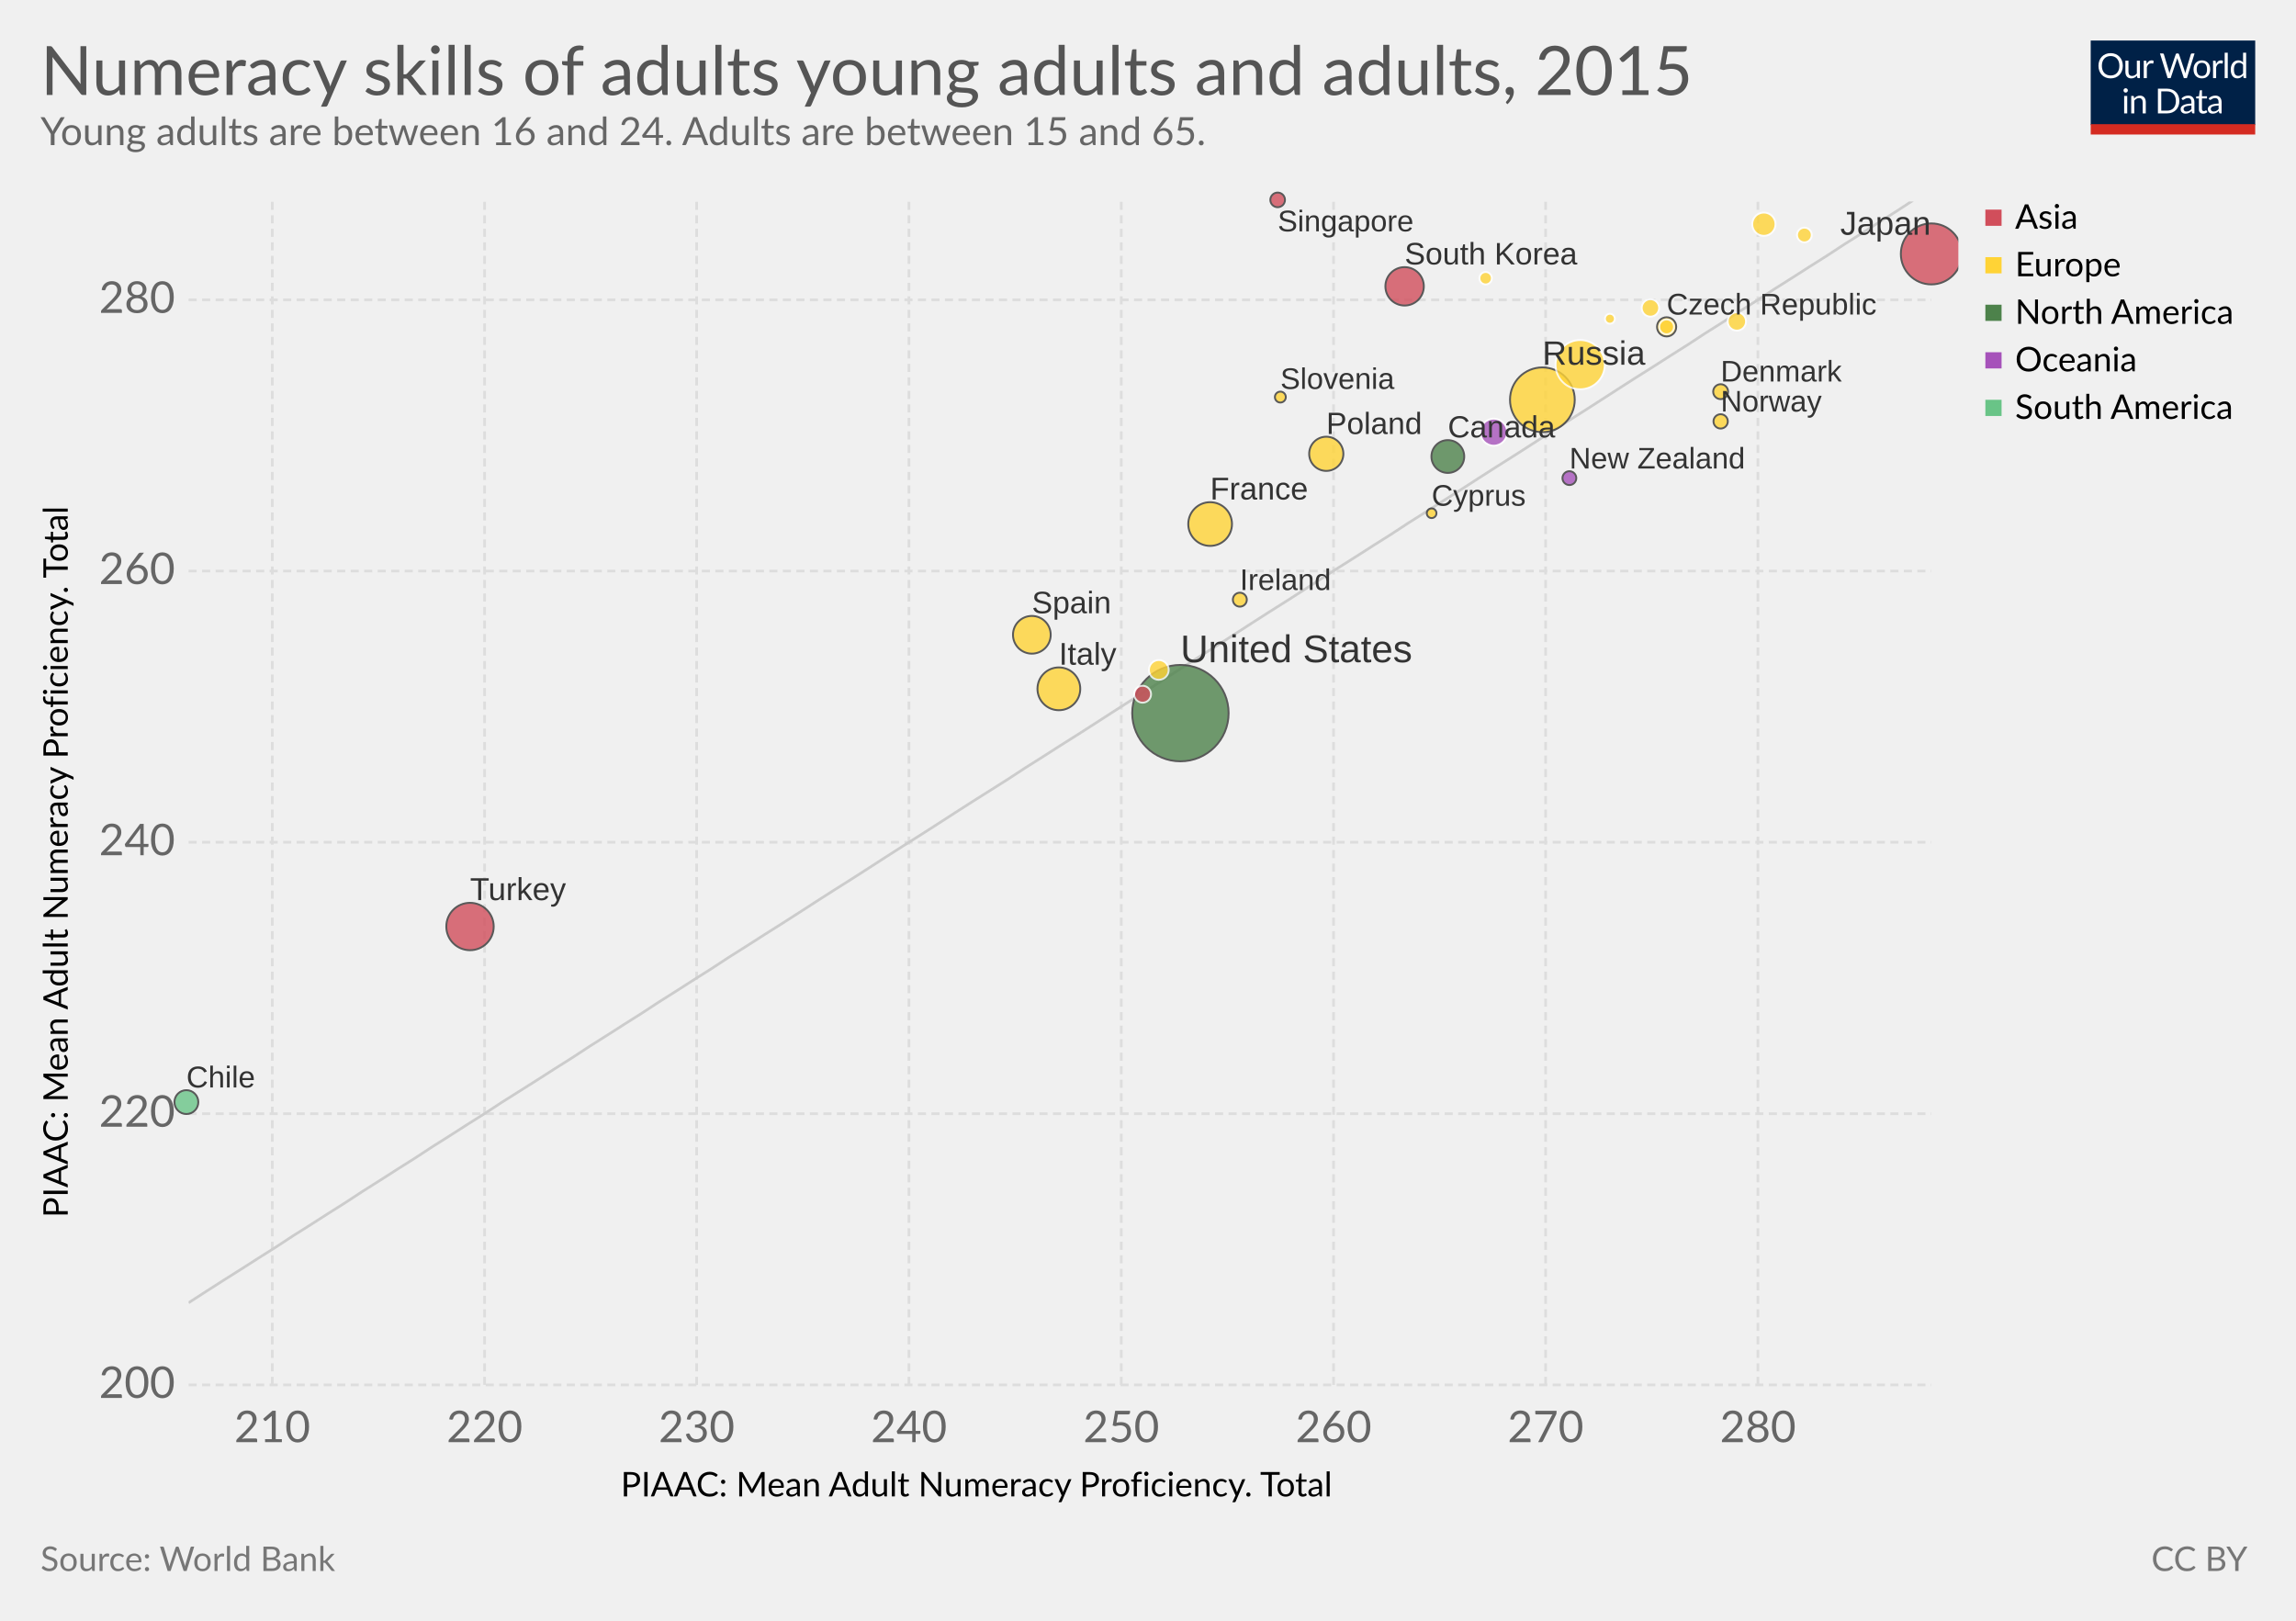
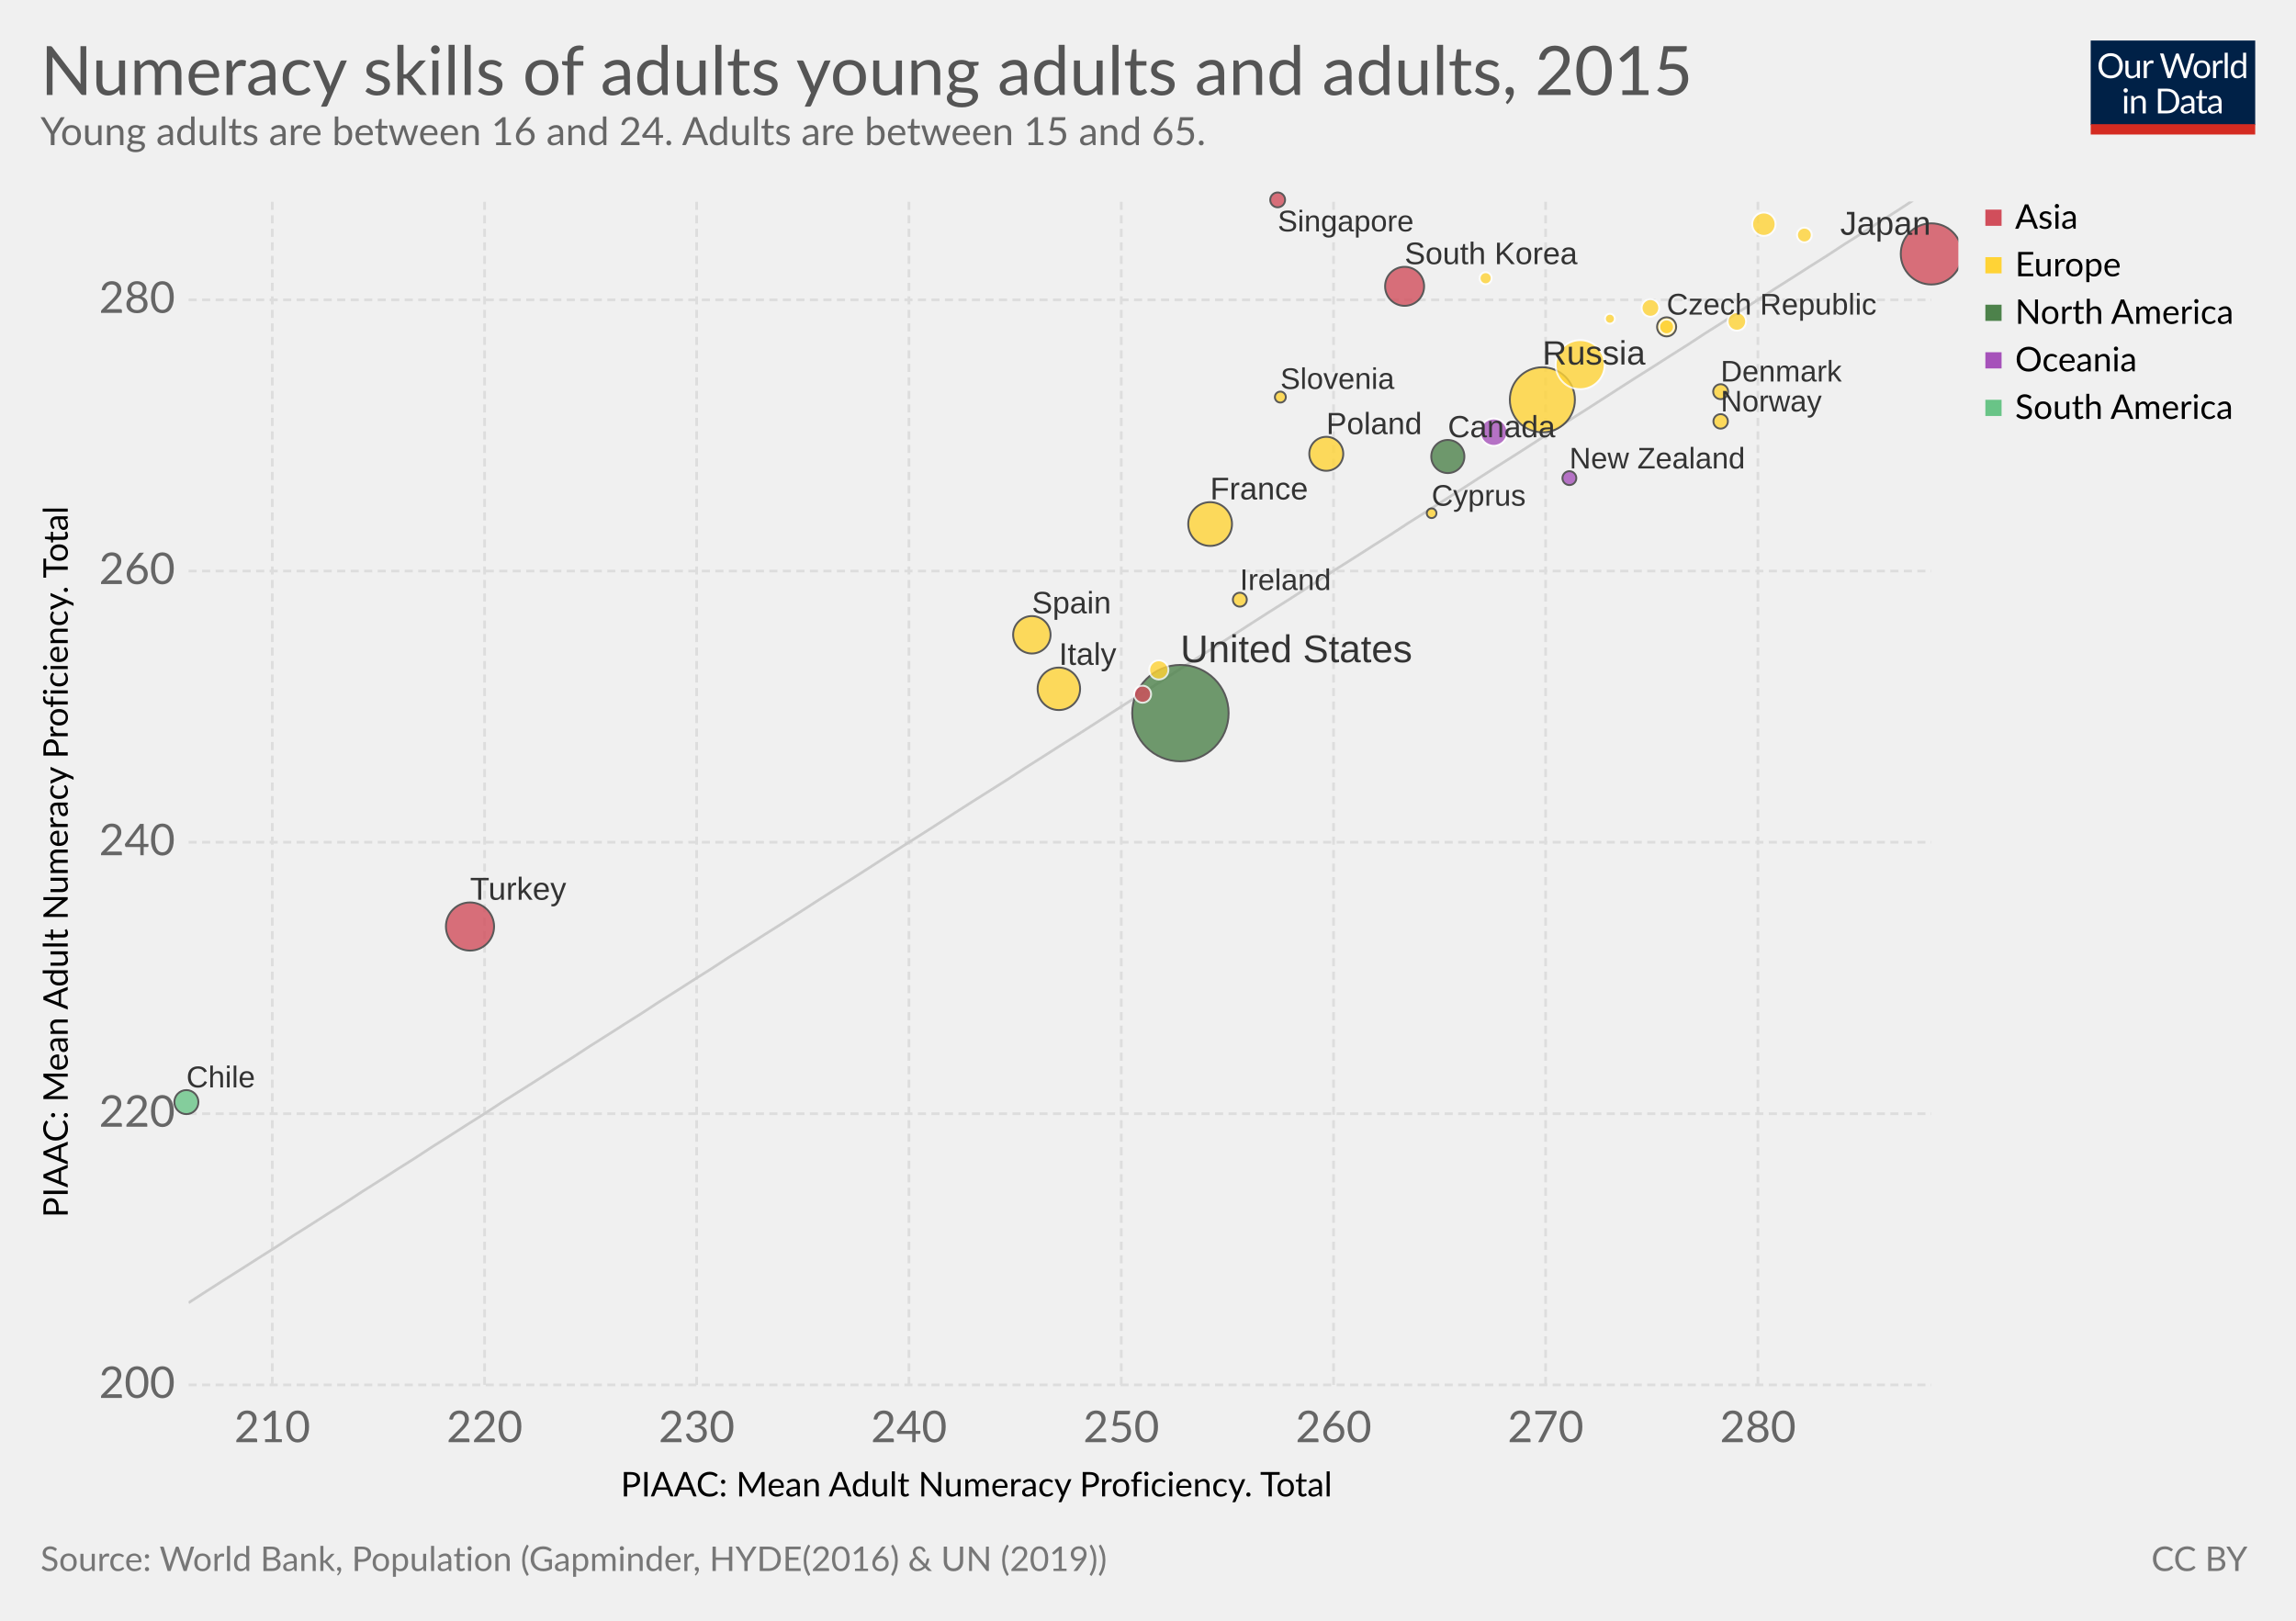
<svg xmlns="http://www.w3.org/2000/svg" version="1.1" style="font-family:Lato, 'Helvetica Neue', Helvetica, Arial, sans-serif;font-size:18px;background-color:white;text-rendering:optimizeLegibility;-webkit-font-smoothing:antialiased" width="850" height="600">
  <g class="HeaderView">
    <g transform="translate(774, 15) scale(0.29)">
      <svg width="210" height="120" viewBox="0 0 210 120" fill="none">
        <g clip-path="url(#clip0)">
          <path d="M0 0H210V107.89H0V0Z" fill="#002147" />
          <path d="M40.979 32.248C40.979 34.609 40.605 36.78 39.857 38.76C39.109 40.725 38.053 42.419 36.689 43.842C35.325 45.265 33.682 46.372 31.761 47.164C29.854 47.941 27.742 48.33 25.425 48.33C23.107 48.33 20.995 47.941 19.089 47.164C17.182 46.372 15.547 45.265 14.183 43.842C12.819 42.419 11.763 40.725 11.015 38.76C10.267 36.78 9.893 34.609 9.893 32.248C9.893 29.887 10.267 27.723 11.015 25.758C11.763 23.778 12.819 22.077 14.183 20.654C15.547 19.217 17.182 18.102 19.089 17.31C20.995 16.518 23.107 16.122 25.425 16.122C27.742 16.122 29.854 16.518 31.761 17.31C33.682 18.102 35.325 19.217 36.689 20.654C38.053 22.077 39.109 23.778 39.857 25.758C40.605 27.723 40.979 29.887 40.979 32.248ZM36.601 32.248C36.601 30.312 36.337 28.574 35.809 27.034C35.281 25.494 34.533 24.196 33.565 23.14C32.597 22.069 31.423 21.248 30.045 20.676C28.666 20.104 27.126 19.818 25.425 19.818C23.738 19.818 22.205 20.104 20.827 20.676C19.448 21.248 18.267 22.069 17.285 23.14C16.317 24.196 15.569 25.494 15.041 27.034C14.513 28.574 14.249 30.312 14.249 32.248C14.249 34.184 14.513 35.922 15.041 37.462C15.569 38.987 16.317 40.285 17.285 41.356C18.267 42.412 19.448 43.226 20.827 43.798C22.205 44.355 23.738 44.634 25.425 44.634C27.126 44.634 28.666 44.355 30.045 43.798C31.423 43.226 32.597 42.412 33.565 41.356C34.533 40.285 35.281 38.987 35.809 37.462C36.337 35.922 36.601 34.184 36.601 32.248ZM62.823 25.714V48H60.491C59.934 48 59.582 47.729 59.435 47.186L59.127 44.788C58.159 45.859 57.074 46.724 55.871 47.384C54.669 48.029 53.29 48.352 51.735 48.352C50.518 48.352 49.44 48.154 48.501 47.758C47.577 47.347 46.8 46.775 46.169 46.042C45.539 45.309 45.062 44.421 44.739 43.38C44.431 42.339 44.277 41.187 44.277 39.926V25.714H48.193V39.926C48.193 41.613 48.575 42.918 49.337 43.842C50.115 44.766 51.295 45.228 52.879 45.228C54.038 45.228 55.116 44.957 56.113 44.414C57.125 43.857 58.057 43.094 58.907 42.126V25.714H62.823ZM71.43 30.18C72.135 28.655 73 27.467 74.027 26.616C75.053 25.751 76.307 25.318 77.789 25.318C78.258 25.318 78.705 25.369 79.131 25.472C79.571 25.575 79.959 25.736 80.297 25.956L80.011 28.882C79.923 29.249 79.703 29.432 79.351 29.432C79.145 29.432 78.845 29.388 78.449 29.3C78.053 29.212 77.605 29.168 77.107 29.168C76.403 29.168 75.772 29.271 75.215 29.476C74.672 29.681 74.181 29.989 73.741 30.4C73.315 30.796 72.927 31.295 72.575 31.896C72.237 32.483 71.929 33.157 71.651 33.92V48H67.713V25.714H69.957C70.382 25.714 70.675 25.795 70.837 25.956C70.998 26.117 71.108 26.396 71.167 26.792L71.43 30.18ZM132.589 16.474L122.755 48H118.927L110.941 23.954C110.867 23.719 110.794 23.47 110.721 23.206C110.662 22.942 110.596 22.663 110.523 22.37C110.449 22.663 110.376 22.942 110.303 23.206C110.23 23.47 110.156 23.719 110.083 23.954L102.053 48H98.225L88.391 16.474H91.933C92.314 16.474 92.629 16.569 92.879 16.76C93.143 16.951 93.311 17.193 93.385 17.486L99.897 39.398C99.999 39.794 100.095 40.219 100.183 40.674C100.285 41.129 100.381 41.613 100.469 42.126C100.571 41.613 100.674 41.129 100.777 40.674C100.894 40.205 101.019 39.779 101.151 39.398L108.565 17.486C108.653 17.237 108.821 17.009 109.071 16.804C109.335 16.584 109.65 16.474 110.017 16.474H111.249C111.63 16.474 111.938 16.569 112.173 16.76C112.407 16.951 112.583 17.193 112.701 17.486L120.093 39.398C120.225 39.779 120.342 40.19 120.445 40.63C120.562 41.07 120.672 41.532 120.775 42.016C120.848 41.532 120.929 41.07 121.017 40.63C121.105 40.19 121.2 39.779 121.303 39.398L127.837 17.486C127.91 17.222 128.072 16.987 128.321 16.782C128.585 16.577 128.9 16.474 129.267 16.474H132.589ZM141.94 25.362C143.568 25.362 145.034 25.633 146.34 26.176C147.645 26.719 148.76 27.489 149.684 28.486C150.608 29.483 151.312 30.693 151.796 32.116C152.294 33.524 152.544 35.101 152.544 36.846C152.544 38.606 152.294 40.19 151.796 41.598C151.312 43.006 150.608 44.209 149.684 45.206C148.76 46.203 147.645 46.973 146.34 47.516C145.034 48.044 143.568 48.308 141.94 48.308C140.297 48.308 138.816 48.044 137.496 47.516C136.19 46.973 135.076 46.203 134.152 45.206C133.228 44.209 132.516 43.006 132.018 41.598C131.534 40.19 131.292 38.606 131.292 36.846C131.292 35.101 131.534 33.524 132.018 32.116C132.516 30.693 133.228 29.483 134.152 28.486C135.076 27.489 136.19 26.719 137.496 26.176C138.816 25.633 140.297 25.362 141.94 25.362ZM141.94 45.25C144.14 45.25 145.782 44.517 146.868 43.05C147.953 41.569 148.496 39.508 148.496 36.868C148.496 34.213 147.953 32.145 146.868 30.664C145.782 29.183 144.14 28.442 141.94 28.442C140.825 28.442 139.85 28.633 139.014 29.014C138.192 29.395 137.503 29.945 136.946 30.664C136.403 31.383 135.992 32.27 135.714 33.326C135.45 34.367 135.318 35.548 135.318 36.868C135.318 39.508 135.86 41.569 136.946 43.05C138.046 44.517 139.71 45.25 141.94 45.25ZM159.908 30.18C160.612 28.655 161.478 27.467 162.504 26.616C163.531 25.751 164.785 25.318 166.266 25.318C166.736 25.318 167.183 25.369 167.608 25.472C168.048 25.575 168.437 25.736 168.774 25.956L168.488 28.882C168.4 29.249 168.18 29.432 167.828 29.432C167.623 29.432 167.322 29.388 166.926 29.3C166.53 29.212 166.083 29.168 165.584 29.168C164.88 29.168 164.25 29.271 163.692 29.476C163.15 29.681 162.658 29.989 162.218 30.4C161.793 30.796 161.404 31.295 161.052 31.896C160.715 32.483 160.407 33.157 160.128 33.92V48H156.19V25.714H158.434C158.86 25.714 159.153 25.795 159.314 25.956C159.476 26.117 159.586 26.396 159.644 26.792L159.908 30.18ZM174.946 15.594V48H171.03V15.594H174.946ZM194.496 31.016C193.763 30.033 192.971 29.351 192.12 28.97C191.269 28.574 190.316 28.376 189.26 28.376C187.192 28.376 185.601 29.117 184.486 30.598C183.371 32.079 182.814 34.191 182.814 36.934C182.814 38.386 182.939 39.633 183.188 40.674C183.437 41.701 183.804 42.551 184.288 43.226C184.772 43.886 185.366 44.37 186.07 44.678C186.774 44.986 187.573 45.14 188.468 45.14C189.759 45.14 190.881 44.847 191.834 44.26C192.802 43.673 193.689 42.845 194.496 41.774V31.016ZM198.412 15.594V48H196.08C195.523 48 195.171 47.729 195.024 47.186L194.672 44.48C193.719 45.624 192.633 46.548 191.416 47.252C190.199 47.956 188.791 48.308 187.192 48.308C185.916 48.308 184.757 48.066 183.716 47.582C182.675 47.083 181.787 46.357 181.054 45.404C180.321 44.451 179.756 43.263 179.36 41.84C178.964 40.417 178.766 38.782 178.766 36.934C178.766 35.291 178.986 33.766 179.426 32.358C179.866 30.935 180.497 29.703 181.318 28.662C182.139 27.621 183.144 26.807 184.332 26.22C185.535 25.619 186.884 25.318 188.38 25.318C189.744 25.318 190.91 25.553 191.878 26.022C192.861 26.477 193.733 27.115 194.496 27.936V15.594H198.412ZM46.614 70.714V93H42.698V70.714H46.614ZM47.45 63.718C47.45 64.099 47.369 64.459 47.208 64.796C47.061 65.119 46.856 65.412 46.592 65.676C46.343 65.925 46.042 66.123 45.69 66.27C45.352 66.417 44.993 66.49 44.612 66.49C44.23 66.49 43.871 66.417 43.534 66.27C43.211 66.123 42.925 65.925 42.676 65.676C42.426 65.412 42.228 65.119 42.082 64.796C41.935 64.459 41.862 64.099 41.862 63.718C41.862 63.337 41.935 62.977 42.082 62.64C42.228 62.288 42.426 61.987 42.676 61.738C42.925 61.474 43.211 61.269 43.534 61.122C43.871 60.975 44.23 60.902 44.612 60.902C44.993 60.902 45.352 60.975 45.69 61.122C46.042 61.269 46.343 61.474 46.592 61.738C46.856 61.987 47.061 62.288 47.208 62.64C47.369 62.977 47.45 63.337 47.45 63.718ZM55.424 73.948C55.908 73.405 56.422 72.914 56.964 72.474C57.507 72.034 58.079 71.66 58.68 71.352C59.296 71.029 59.941 70.787 60.616 70.626C61.306 70.45 62.046 70.362 62.838 70.362C64.055 70.362 65.126 70.567 66.05 70.978C66.989 71.374 67.766 71.946 68.382 72.694C69.013 73.427 69.49 74.315 69.812 75.356C70.135 76.397 70.296 77.549 70.296 78.81V93H66.358V78.81C66.358 77.123 65.969 75.818 65.192 74.894C64.43 73.955 63.264 73.486 61.694 73.486C60.535 73.486 59.45 73.765 58.438 74.322C57.441 74.879 56.517 75.635 55.666 76.588V93H51.728V70.714H54.082C54.639 70.714 54.984 70.985 55.116 71.528L55.424 73.948ZM113.129 77.248C113.129 79.609 112.755 81.758 112.007 83.694C111.259 85.63 110.203 87.287 108.839 88.666C107.475 90.045 105.832 91.115 103.911 91.878C102.004 92.626 99.892 93 97.575 93H85.805V61.474H97.575C99.892 61.474 102.004 61.855 103.911 62.618C105.832 63.366 107.475 64.437 108.839 65.83C110.203 67.209 111.259 68.866 112.007 70.802C112.755 72.738 113.129 74.887 113.129 77.248ZM108.751 77.248C108.751 75.312 108.487 73.581 107.959 72.056C107.431 70.531 106.683 69.24 105.715 68.184C104.747 67.128 103.574 66.321 102.195 65.764C100.816 65.207 99.276 64.928 97.575 64.928H90.073V89.546H97.575C99.276 89.546 100.816 89.267 102.195 88.71C103.574 88.153 104.747 87.353 105.715 86.312C106.683 85.256 107.431 83.965 107.959 82.44C108.487 80.915 108.751 79.184 108.751 77.248ZM128.553 82.968C126.749 83.027 125.209 83.173 123.933 83.408C122.672 83.628 121.638 83.921 120.831 84.288C120.039 84.655 119.46 85.087 119.093 85.586C118.741 86.085 118.565 86.642 118.565 87.258C118.565 87.845 118.661 88.351 118.851 88.776C119.042 89.201 119.299 89.553 119.621 89.832C119.959 90.096 120.347 90.294 120.787 90.426C121.242 90.543 121.726 90.602 122.239 90.602C122.929 90.602 123.559 90.536 124.131 90.404C124.703 90.257 125.239 90.052 125.737 89.788C126.251 89.524 126.735 89.209 127.189 88.842C127.659 88.475 128.113 88.057 128.553 87.588V82.968ZM115.903 73.86C117.135 72.672 118.463 71.785 119.885 71.198C121.308 70.611 122.885 70.318 124.615 70.318C125.862 70.318 126.969 70.523 127.937 70.934C128.905 71.345 129.719 71.917 130.379 72.65C131.039 73.383 131.538 74.271 131.875 75.312C132.213 76.353 132.381 77.497 132.381 78.744V93H130.643C130.262 93 129.969 92.941 129.763 92.824C129.558 92.692 129.397 92.443 129.279 92.076L128.839 89.964C128.253 90.507 127.681 90.991 127.123 91.416C126.566 91.827 125.979 92.179 125.363 92.472C124.747 92.751 124.087 92.963 123.383 93.11C122.694 93.271 121.924 93.352 121.073 93.352C120.208 93.352 119.394 93.235 118.631 93C117.869 92.751 117.201 92.384 116.629 91.9C116.072 91.416 115.625 90.807 115.287 90.074C114.965 89.326 114.803 88.446 114.803 87.434C114.803 86.554 115.045 85.711 115.529 84.904C116.013 84.083 116.798 83.357 117.883 82.726C118.969 82.095 120.384 81.582 122.129 81.186C123.875 80.775 126.016 80.541 128.553 80.482V78.744C128.553 77.013 128.179 75.708 127.431 74.828C126.683 73.933 125.591 73.486 124.153 73.486C123.185 73.486 122.371 73.611 121.711 73.86C121.066 74.095 120.501 74.366 120.017 74.674C119.548 74.967 119.137 75.239 118.785 75.488C118.448 75.723 118.111 75.84 117.773 75.84C117.509 75.84 117.282 75.774 117.091 75.642C116.901 75.495 116.739 75.319 116.607 75.114L115.903 73.86ZM143.568 93.352C141.808 93.352 140.451 92.861 139.498 91.878C138.559 90.895 138.09 89.48 138.09 87.632V73.992H135.406C135.171 73.992 134.973 73.926 134.812 73.794C134.65 73.647 134.57 73.427 134.57 73.134V71.572L138.222 71.11L139.124 64.224C139.168 64.004 139.263 63.828 139.41 63.696C139.571 63.549 139.776 63.476 140.026 63.476H142.006V71.154H148.452V73.992H142.006V87.368C142.006 88.307 142.233 89.003 142.688 89.458C143.142 89.913 143.729 90.14 144.448 90.14C144.858 90.14 145.21 90.089 145.504 89.986C145.812 89.869 146.076 89.744 146.296 89.612C146.516 89.48 146.699 89.363 146.846 89.26C147.007 89.143 147.146 89.084 147.264 89.084C147.469 89.084 147.652 89.209 147.814 89.458L148.958 91.328C148.283 91.959 147.469 92.457 146.516 92.824C145.562 93.176 144.58 93.352 143.568 93.352ZM163.253 82.968C161.449 83.027 159.909 83.173 158.633 83.408C157.372 83.628 156.338 83.921 155.531 84.288C154.739 84.655 154.16 85.087 153.793 85.586C153.441 86.085 153.265 86.642 153.265 87.258C153.265 87.845 153.36 88.351 153.551 88.776C153.742 89.201 153.998 89.553 154.321 89.832C154.658 90.096 155.047 90.294 155.487 90.426C155.942 90.543 156.426 90.602 156.939 90.602C157.628 90.602 158.259 90.536 158.831 90.404C159.403 90.257 159.938 90.052 160.437 89.788C160.95 89.524 161.434 89.209 161.889 88.842C162.358 88.475 162.813 88.057 163.253 87.588V82.968ZM150.603 73.86C151.835 72.672 153.162 71.785 154.585 71.198C156.008 70.611 157.584 70.318 159.315 70.318C160.562 70.318 161.669 70.523 162.637 70.934C163.605 71.345 164.419 71.917 165.079 72.65C165.739 73.383 166.238 74.271 166.575 75.312C166.912 76.353 167.081 77.497 167.081 78.744V93H165.343C164.962 93 164.668 92.941 164.463 92.824C164.258 92.692 164.096 92.443 163.979 92.076L163.539 89.964C162.952 90.507 162.38 90.991 161.823 91.416C161.266 91.827 160.679 92.179 160.063 92.472C159.447 92.751 158.787 92.963 158.083 93.11C157.394 93.271 156.624 93.352 155.773 93.352C154.908 93.352 154.094 93.235 153.331 93C152.568 92.751 151.901 92.384 151.329 91.9C150.772 91.416 150.324 90.807 149.987 90.074C149.664 89.326 149.503 88.446 149.503 87.434C149.503 86.554 149.745 85.711 150.229 84.904C150.713 84.083 151.498 83.357 152.583 82.726C153.668 82.095 155.084 81.582 156.829 81.186C158.574 80.775 160.716 80.541 163.253 80.482V78.744C163.253 77.013 162.879 75.708 162.131 74.828C161.383 73.933 160.29 73.486 158.853 73.486C157.885 73.486 157.071 73.611 156.411 73.86C155.766 74.095 155.201 74.366 154.717 74.674C154.248 74.967 153.837 75.239 153.485 75.488C153.148 75.723 152.81 75.84 152.473 75.84C152.209 75.84 151.982 75.774 151.791 75.642C151.6 75.495 151.439 75.319 151.307 75.114L150.603 73.86Z" fill="white" />
          <rect y="106.789" width="210" height="13.211" fill="#D42B21" />
        </g>
        <defs>
          <clipPath id="clip0">
            <rect width="210" height="120" fill="white" />
          </clipPath>
        </defs>
      </svg>
    </g>
    <a href="https://ourworldindata.org/grapher/numeracy-skills-of-adults-young-adults-and-adults" target="_blank">
      <text font-size="25.20" x="15.0" y="35.2" fill="#555">
        <tspan x="15" y="35.16">Numeracy skills of adults young adults and adults, 2015</tspan>
      </text>
    </a>
    <text font-size="14.40" x="15.0" y="53.7" fill="#666">
      <tspan x="15" y="53.72">Young adults are between 16 and 24. Adults are between 15 and 65.</tspan>
    </text>
  </g>
  <g>
    <g class="AxisBoxView">
      <g class="HorizontalAxis">
        <text font-size="12.60" x="229.8" y="554.0">
          <tspan x="229.802" y="553.98">PIAAC: Mean Adult Numeracy Proficiency. Total</tspan>
        </text>
        <text x="100.8" y="533.9" fill="#666" text-anchor="middle" font-size="16.2">210</text>
        <text x="179.4" y="533.9" fill="#666" text-anchor="middle" font-size="16.2">220</text>
        <text x="257.9" y="533.9" fill="#666" text-anchor="middle" font-size="16.2">230</text>
        <text x="336.5" y="533.9" fill="#666" text-anchor="middle" font-size="16.2">240</text>
        <text x="415.1" y="533.9" fill="#666" text-anchor="middle" font-size="16.2">250</text>
        <text x="493.7" y="533.9" fill="#666" text-anchor="middle" font-size="16.2">260</text>
        <text x="572.2" y="533.9" fill="#666" text-anchor="middle" font-size="16.2">270</text>
        <text x="650.8" y="533.9" fill="#666" text-anchor="middle" font-size="16.2">280</text>
      </g>
      <g class="VerticalAxis">
        <text font-size="12.60" x="-450.7" y="25.1" transform="rotate(-90)">
          <tspan x="-450.748" y="25.08">PIAAC: Mean Adult Numeracy Proficiency. Total</tspan>
        </text>
        <text x="64.82" y="512.7" fill="#666" dominant-baseline="middle" text-anchor="end" font-size="16.2">200</text>
        <text x="64.82" y="412.3" fill="#666" dominant-baseline="middle" text-anchor="end" font-size="16.2">220</text>
        <text x="64.82" y="311.8" fill="#666" dominant-baseline="middle" text-anchor="end" font-size="16.2">240</text>
        <text x="64.82" y="211.4" fill="#666" dominant-baseline="middle" text-anchor="end" font-size="16.2">260</text>
        <text x="64.82" y="111" fill="#666" dominant-baseline="middle" text-anchor="end" font-size="16.2">280</text>
      </g>
      <g class="AxisGridLines">
        <line x1="69.82" y1="512.7" x2="715.00" y2="512.7" stroke="#ddd" stroke-dasharray="3,2" />
        <line x1="69.82" y1="412.3" x2="715.00" y2="412.3" stroke="#ddd" stroke-dasharray="3,2" />
        <line x1="69.82" y1="311.8" x2="715.00" y2="311.8" stroke="#ddd" stroke-dasharray="3,2" />
        <line x1="69.82" y1="211.4" x2="715.00" y2="211.4" stroke="#ddd" stroke-dasharray="3,2" />
        <line x1="69.82" y1="111" x2="715.00" y2="111" stroke="#ddd" stroke-dasharray="3,2" />
      </g>
      <g class="AxisGridLines">
        <line x1="100.8" y1="512.70" x2="100.8" y2="74.60" stroke="#ddd" stroke-dasharray="3,2" />
        <line x1="179.4" y1="512.70" x2="179.4" y2="74.60" stroke="#ddd" stroke-dasharray="3,2" />
        <line x1="257.9" y1="512.70" x2="257.9" y2="74.60" stroke="#ddd" stroke-dasharray="3,2" />
        <line x1="336.5" y1="512.70" x2="336.5" y2="74.60" stroke="#ddd" stroke-dasharray="3,2" />
        <line x1="415.1" y1="512.70" x2="415.1" y2="74.60" stroke="#ddd" stroke-dasharray="3,2" />
        <line x1="493.7" y1="512.70" x2="493.7" y2="74.60" stroke="#ddd" stroke-dasharray="3,2" />
        <line x1="572.2" y1="512.70" x2="572.2" y2="74.60" stroke="#ddd" stroke-dasharray="3,2" />
        <line x1="650.8" y1="512.70" x2="650.8" y2="74.60" stroke="#ddd" stroke-dasharray="3,2" />
      </g>
    </g>
    <g class="ComparisonLine">
      <defs>
-         <clipPath id="axisBounds-84">
+         <clipPath id="axisBounds-13">
          <rect x="69.816" y="74.6" width="645.184" height="438.1" />
        </clipPath>
      </defs>
-       <path d="M69.8,482.3L76.3,478.1L82.7,474L89.2,469.9L95.6,465.8L102.1,461.7L108.5,457.5L115,453.4L121.4,449.3L127.9,445.2L134.3,441L140.8,436.9L147.2,432.8L153.7,428.7L160.1,424.5L166.6,420.4L173,416.3L179.5,412.2L185.9,408L192.4,403.9L198.9,399.8L205.3,395.7L211.8,391.6L218.2,387.4L224.7,383.3L231.1,379.2L237.6,375.1L244,370.9L250.5,366.8L256.9,362.7L263.4,358.6L269.8,354.4L276.3,350.3L282.7,346.2L289.2,342.1L295.6,338L302.1,333.8L308.5,329.7L315,325.6L321.4,321.5L327.9,317.3L334.3,313.2L340.8,309.1L347.2,305L353.7,300.8L360.1,296.7L366.6,292.6L373.1,288.5L379.5,284.3L386,280.2L392.4,276.1L398.9,272L405.3,267.9L411.8,263.7L418.2,259.6L424.7,255.5L431.1,251.4L437.6,247.2L444,243.1L450.5,239L456.9,234.9L463.4,230.7L469.8,226.6L476.3,222.5L482.7,218.4L489.2,214.2L495.6,210.1L502.1,206L508.5,201.9L515,197.8L521.4,193.6L527.9,189.5L534.3,185.4L540.8,181.3L547.3,177.1L553.7,173L560.2,168.9L566.6,164.8L573.1,160.6L579.5,156.5L586,152.4L592.4,148.3L598.9,144.1L605.3,140L611.8,135.9L618.2,131.8L624.7,127.7L631.1,123.5L637.6,119.4L644,115.3L650.5,111.2L656.9,107L663.4,102.9L669.8,98.8L676.3,94.7L682.7,90.5L689.2,86.4L695.6,82.3L702.1,78.2L708.5,74" clip-path="url(#axisBounds-84)" fill="none" stroke="#ccc" />
-     </g>
-     <g class="PointsWithLabels clickable" clip-path="url(#scatterBounds-85)" font-family="Arial, sans-serif">
+       <path d="M69.8,482.3L76.3,478.1L82.7,474L89.2,469.9L95.6,465.8L102.1,461.7L108.5,457.5L115,453.4L121.4,449.3L127.9,445.2L134.3,441L140.8,436.9L147.2,432.8L153.7,428.7L160.1,424.5L166.6,420.4L173,416.3L179.5,412.2L185.9,408L192.4,403.9L198.9,399.8L205.3,395.7L211.8,391.6L218.2,387.4L224.7,383.3L231.1,379.2L237.6,375.1L244,370.9L250.5,366.8L256.9,362.7L263.4,358.6L269.8,354.4L276.3,350.3L282.7,346.2L289.2,342.1L295.6,338L302.1,333.8L308.5,329.7L315,325.6L321.4,321.5L327.9,317.3L334.3,313.2L340.8,309.1L347.2,305L353.7,300.8L360.1,296.7L366.6,292.6L373.1,288.5L379.5,284.3L386,280.2L392.4,276.1L398.9,272L405.3,267.9L411.8,263.7L418.2,259.6L424.7,255.5L431.1,251.4L437.6,247.2L444,243.1L450.5,239L456.9,234.9L463.4,230.7L469.8,226.6L476.3,222.5L482.7,218.4L489.2,214.2L495.6,210.1L502.1,206L508.5,201.9L515,197.8L521.4,193.6L527.9,189.5L534.3,185.4L540.8,181.3L547.3,177.1L553.7,173L560.2,168.9L566.6,164.8L573.1,160.6L579.5,156.5L586,152.4L592.4,148.3L598.9,144.1L605.3,140L611.8,135.9L618.2,131.8L624.7,127.7L631.1,123.5L637.6,119.4L644,115.3L650.5,111.2L656.9,107L663.4,102.9L669.8,98.8L676.3,94.7L682.7,90.5L689.2,86.4L695.6,82.3L702.1,78.2L708.5,74" clip-path="url(#axisBounds-13)" fill="none" stroke="#ccc" />
+     </g>
+     <g class="PointsWithLabels clickable" clip-path="url(#scatterBounds-14)" font-family="Arial, sans-serif">
      <rect x="69.816" y="74.6" width="645.184" height="438.1" fill="rgba(255,255,255,0)" />
      <defs>
-         <clipPath id="scatterBounds-85">
+         <clipPath id="scatterBounds-14">
          <rect x="59.816" y="64.6" width="665.184" height="458.1" />
        </clipPath>
      </defs>
      <g class="key-United-States_0">
        <circle cx="437.00" cy="264.00" r="17.84" fill="#4d824b" opacity="0.8" stroke="#333" stroke-width="0.7" />
      </g>
      <g class="key-Russia_0">
-         <circle cx="571.00" cy="148.00" r="11.98" fill="#ffd336" opacity="0.8" stroke="#333" stroke-width="0.7" />
+         <circle cx="571.00" cy="148.00" r="12.04" fill="#ffd336" opacity="0.8" stroke="#333" stroke-width="0.7" />
      </g>
      <g class="key-Japan_0">
-         <circle cx="715.00" cy="94.00" r="11.29" fill="#d14e5b" opacity="0.8" stroke="#333" stroke-width="0.7" />
+         <circle cx="715.00" cy="94.00" r="11.32" fill="#d14e5b" opacity="0.8" stroke="#333" stroke-width="0.7" />
      </g>
      <g class="key-Germany_0">
-         <circle cx="585.00" cy="135.00" r="9.13" fill="#ffd336" opacity="0.8" stroke="#fff" stroke-width="0.7" />
+         <circle cx="585.00" cy="135.00" r="9.09" fill="#ffd336" opacity="0.8" stroke="#fff" stroke-width="0.7" />
      </g>
      <g class="key-Turkey_0">
-         <circle cx="174.00" cy="343.00" r="8.77" fill="#d14e5b" opacity="0.8" stroke="#333" stroke-width="0.7" />
+         <circle cx="174.00" cy="343.00" r="8.91" fill="#d14e5b" opacity="0.8" stroke="#333" stroke-width="0.7" />
      </g>
      <g class="key-France_0">
-         <circle cx="448.00" cy="194.00" r="8.09" fill="#ffd336" opacity="0.8" stroke="#333" stroke-width="0.7" />
+         <circle cx="448.00" cy="194.00" r="8.10" fill="#ffd336" opacity="0.8" stroke="#333" stroke-width="0.7" />
      </g>
      <g class="key-Italy_0">
-         <circle cx="392.00" cy="255.00" r="7.92" fill="#ffd336" opacity="0.8" stroke="#333" stroke-width="0.7" />
+         <circle cx="392.00" cy="255.00" r="7.86" fill="#ffd336" opacity="0.8" stroke="#333" stroke-width="0.7" />
      </g>
      <g class="key-South-Korea_0">
-         <circle cx="520.00" cy="106.00" r="7.11" fill="#d14e5b" opacity="0.8" stroke="#333" stroke-width="0.7" />
+         <circle cx="520.00" cy="106.00" r="7.22" fill="#d14e5b" opacity="0.8" stroke="#333" stroke-width="0.7" />
      </g>
      <g class="key-Spain_0">
-         <circle cx="382.00" cy="235.00" r="6.98" fill="#ffd336" opacity="0.8" stroke="#333" stroke-width="0.7" />
+         <circle cx="382.00" cy="235.00" r="6.93" fill="#ffd336" opacity="0.8" stroke="#333" stroke-width="0.7" />
      </g>
      <g class="key-Poland_0">
-         <circle cx="491.00" cy="168.00" r="6.33" fill="#ffd336" opacity="0.8" stroke="#333" stroke-width="0.7" />
+         <circle cx="491.00" cy="168.00" r="6.29" fill="#ffd336" opacity="0.8" stroke="#333" stroke-width="0.7" />
      </g>
      <g class="key-Canada_0">
-         <circle cx="536.00" cy="169.00" r="6.07" fill="#4d824b" opacity="0.8" stroke="#333" stroke-width="0.7" />
+         <circle cx="536.00" cy="169.00" r="6.13" fill="#4d824b" opacity="0.8" stroke="#333" stroke-width="0.7" />
      </g>
      <g class="key-Australia_0">
-         <circle cx="553.00" cy="160.00" r="5.01" fill="#a652ba" opacity="0.8" stroke="#fff" stroke-width="0.7" />
+         <circle cx="553.00" cy="160.00" r="5.06" fill="#a652ba" opacity="0.8" stroke="#fff" stroke-width="0.7" />
      </g>
      <g class="key-Chile_0">
-         <circle cx="69.00" cy="408.00" r="4.42" fill="#69c487" opacity="0.8" stroke="#333" stroke-width="0.7" />
+         <circle cx="69.00" cy="408.00" r="4.45" fill="#69c487" opacity="0.8" stroke="#333" stroke-width="0.7" />
      </g>
      <g class="key-Netherlands_0">
-         <circle cx="653.00" cy="83.00" r="4.32" fill="#ffd336" opacity="0.8" stroke="#fff" stroke-width="0.7" />
+         <circle cx="653.00" cy="83.00" r="4.33" fill="#ffd336" opacity="0.8" stroke="#fff" stroke-width="0.7" />
      </g>
      <g class="key-Greece_0">
-         <circle cx="429.00" cy="248.00" r="3.66" fill="#ffd336" opacity="0.8" stroke="#fff" stroke-width="0.7" />
+         <circle cx="429.00" cy="248.00" r="3.55" fill="#ffd336" opacity="0.8" stroke="#fff" stroke-width="0.7" />
      </g>
      <g class="key-Czech-Republic_0">
-         <circle cx="617.00" cy="121.00" r="3.55" fill="#ffd336" opacity="0.8" stroke="#333" stroke-width="0.7" />
+         <circle cx="617.00" cy="121.00" r="3.54" fill="#ffd336" opacity="0.8" stroke="#333" stroke-width="0.7" />
      </g>
      <g class="key-Sweden_0">
-         <circle cx="643.00" cy="119.00" r="3.40" fill="#ffd336" opacity="0.8" stroke="#fff" stroke-width="0.7" />
+         <circle cx="643.00" cy="119.00" r="3.42" fill="#ffd336" opacity="0.8" stroke="#fff" stroke-width="0.7" />
      </g>
      <g class="key-Austria_0">
-         <circle cx="611.00" cy="114.00" r="3.23" fill="#ffd336" opacity="0.8" stroke="#fff" stroke-width="0.7" />
+         <circle cx="611.00" cy="114.00" r="3.26" fill="#ffd336" opacity="0.8" stroke="#fff" stroke-width="0.7" />
      </g>
      <g class="key-Israel_0">
-         <circle cx="423.00" cy="257.00" r="3.13" fill="#d14e5b" opacity="0.8" stroke="#fff" stroke-width="0.7" />
+         <circle cx="423.00" cy="257.00" r="3.15" fill="#d14e5b" opacity="0.8" stroke="#fff" stroke-width="0.7" />
      </g>
      <g class="key-Denmark_0">
-         <circle cx="637.00" cy="145.00" r="2.76" fill="#ffd336" opacity="0.8" stroke="#333" stroke-width="0.7" />
-       </g>
-       <g class="key-Slovakia_0">
-         <circle cx="617.00" cy="121.00" r="2.74" fill="#ffd336" opacity="0.8" stroke="#fff" stroke-width="0.7" />
+         <circle cx="637.00" cy="145.00" r="2.77" fill="#ffd336" opacity="0.8" stroke="#333" stroke-width="0.7" />
+       </g>
+       <g class="key-Singapore_0">
+         <circle cx="473.00" cy="74.00" r="2.75" fill="#d14e5b" opacity="0.8" stroke="#333" stroke-width="0.7" />
      </g>
      <g class="key-Finland_0">
        <circle cx="668.00" cy="87.00" r="2.73" fill="#ffd336" opacity="0.8" stroke="#fff" stroke-width="0.7" />
      </g>
-       <g class="key-Singapore_0">
-         <circle cx="473.00" cy="74.00" r="2.71" fill="#d14e5b" opacity="0.8" stroke="#333" stroke-width="0.7" />
+       <g class="key-Slovakia_0">
+         <circle cx="617.00" cy="121.00" r="2.72" fill="#ffd336" opacity="0.8" stroke="#fff" stroke-width="0.7" />
      </g>
      <g class="key-Norway_0">
-         <circle cx="637.00" cy="156.00" r="2.65" fill="#ffd336" opacity="0.8" stroke="#333" stroke-width="0.7" />
+         <circle cx="637.00" cy="156.00" r="2.68" fill="#ffd336" opacity="0.8" stroke="#333" stroke-width="0.7" />
      </g>
      <g class="key-Ireland_0">
        <circle cx="459.00" cy="222.00" r="2.58" fill="#ffd336" opacity="0.8" stroke="#333" stroke-width="0.7" />
      </g>
      <g class="key-New-Zealand_0">
-         <circle cx="581.00" cy="177.00" r="2.56" fill="#a652ba" opacity="0.8" stroke="#333" stroke-width="0.7" />
+         <circle cx="581.00" cy="177.00" r="2.57" fill="#a652ba" opacity="0.8" stroke="#333" stroke-width="0.7" />
      </g>
      <g class="key-Lithuania_0">
-         <circle cx="550.00" cy="103.00" r="2.31" fill="#ffd336" opacity="0.8" stroke="#fff" stroke-width="0.7" />
+         <circle cx="550.00" cy="103.00" r="2.23" fill="#ffd336" opacity="0.8" stroke="#fff" stroke-width="0.7" />
      </g>
      <g class="key-Slovenia_0">
-         <circle cx="474.00" cy="147.00" r="2.02" fill="#ffd336" opacity="0.8" stroke="#333" stroke-width="0.7" />
+         <circle cx="474.00" cy="147.00" r="2.03" fill="#ffd336" opacity="0.8" stroke="#333" stroke-width="0.7" />
      </g>
      <g class="key-Estonia_0">
-         <circle cx="596.00" cy="118.00" r="1.84" fill="#ffd336" opacity="0.8" stroke="#fff" stroke-width="0.7" />
+         <circle cx="596.00" cy="118.00" r="1.83" fill="#ffd336" opacity="0.8" stroke="#fff" stroke-width="0.7" />
      </g>
      <g class="key-Cyprus_0">
        <circle cx="530.00" cy="190.00" r="1.79" fill="#ffd336" opacity="0.8" stroke="#333" stroke-width="0.7" />
      </g>
      <g class="backgroundLabels" fill="#333">
        <text x="437.00" y="245.16" font-size="14.30">United States</text>
-         <text x="571.00" y="135.02" font-size="12.47">Russia</text>
-         <text x="681.29" y="86.90" font-size="12.30">Japan</text>
-         <text x="174.00" y="333.23" font-size="11.77">Turkey</text>
-         <text x="448.00" y="184.91" font-size="11.65">France</text>
-         <text x="392.00" y="246.08" font-size="11.62">Italy</text>
-         <text x="520.00" y="97.89" font-size="11.50">South Korea</text>
-         <text x="382.00" y="227.02" font-size="11.48">Spain</text>
-         <text x="491.00" y="160.67" font-size="11.39">Poland</text>
-         <text x="536.00" y="161.93" font-size="11.35">Canada</text>
-         <text x="69.00" y="402.58" font-size="11.17">Chile</text>
-         <text x="617.00" y="116.45" font-size="11.10">Czech Republic</text>
-         <text x="637.00" y="141.24" font-size="11.05">Denmark</text>
-         <text x="473.00" y="85.64" font-size="11.04">Singapore</text>
-         <text x="637.00" y="152.35" font-size="11.04">Norway</text>
+         <text x="571.00" y="134.96" font-size="12.48">Russia</text>
+         <text x="681.27" y="86.91" font-size="12.31">Japan</text>
+         <text x="174.00" y="333.09" font-size="11.80">Turkey</text>
+         <text x="448.00" y="184.90" font-size="11.65">France</text>
+         <text x="392.00" y="246.14" font-size="11.61">Italy</text>
+         <text x="520.00" y="97.78" font-size="11.51">South Korea</text>
+         <text x="382.00" y="227.07" font-size="11.47">Spain</text>
+         <text x="491.00" y="160.71" font-size="11.38">Poland</text>
+         <text x="536.00" y="161.87" font-size="11.36">Canada</text>
+         <text x="69.00" y="402.55" font-size="11.17">Chile</text>
+         <text x="617.00" y="116.46" font-size="11.10">Czech Republic</text>
+         <text x="637.00" y="141.23" font-size="11.05">Denmark</text>
+         <text x="473.00" y="85.65" font-size="11.05">Singapore</text>
+         <text x="637.00" y="152.32" font-size="11.04">Norway</text>
        <text x="459.00" y="218.42" font-size="11.04">Ireland</text>
-         <text x="581.00" y="173.44" font-size="11.04">New Zealand</text>
-         <text x="474.00" y="143.98" font-size="11.01">Slovenia</text>
+         <text x="581.00" y="173.43" font-size="11.04">New Zealand</text>
+         <text x="474.00" y="143.97" font-size="11.01">Slovenia</text>
        <text x="530.00" y="187.21" font-size="11.00">Cyprus</text>
      </g>
    </g>
    <g class="ScatterColorLegend clickable" style="cursor:pointer">
      <g class="legendMark">
        <rect x="735" y="72.1" width="35.57" height="17.6" fill="#fff" opacity="0" />,<rect x="735" y="77.6" width="6" height="6" fill="#d14e5b" />,<text font-size="12.60" x="746.0" y="84.7">
          <tspan x="746" y="84.68">Asia</tspan>
        </text>
      </g>
      <g class="legendMark">
        <rect x="735" y="89.7" width="51.824" height="17.6" fill="#fff" opacity="0" />,<rect x="735" y="95.2" width="6" height="6" fill="#ffd336" />,<text font-size="12.60" x="746.0" y="102.3">
          <tspan x="746" y="102.28">Europe</tspan>
        </text>
      </g>
      <g class="legendMark">
        <rect x="735" y="107.3" width="91.64" height="17.6" fill="#fff" opacity="0" />,<rect x="735" y="112.8" width="6" height="6" fill="#4d824b" />,<text font-size="12.60" x="746.0" y="119.9">
          <tspan x="746" y="119.88">North America</tspan>
        </text>
      </g>
      <g class="legendMark">
        <rect x="735" y="124.9" width="58.124" height="17.6" fill="#fff" opacity="0" />,<rect x="735" y="130.4" width="6" height="6" fill="#a652ba" />,<text font-size="12.60" x="746.0" y="137.5">
          <tspan x="746" y="137.48">Oceania</tspan>
        </text>
      </g>
      <g class="legendMark">
        <rect x="735" y="142.5" width="93.908" height="17.6" fill="#fff" opacity="0" />,<rect x="735" y="148" width="6" height="6" fill="#69c487" />,<text font-size="12.60" x="746.0" y="155.1">
          <tspan x="746" y="155.08">South America</tspan>
        </text>
      </g>
    </g>
  </g>
  <g class="SourcesFooter" style="fill:#777">
    <g class="clickable" style="fill:#777">
      <text font-size="12.60" x="15.0" y="581.6">
-         <tspan x="15" y="581.58">Source: World Bank</tspan>
+         <tspan x="15" y="581.58">Source: World Bank, Population (Gapminder, HYDE(2016) &amp; UN (2019))</tspan>
      </text>
    </g>
    <text font-size="12.60" x="796.4" y="581.6">
      <tspan x="796.444" y="581.58">
        <a style="fill: #777;" class="cclogo" href="http://creativecommons.org/licenses/by/4.0/deed.en_US" target="_blank">CC BY</a>
      </tspan>
    </text>
  </g>
</svg>
